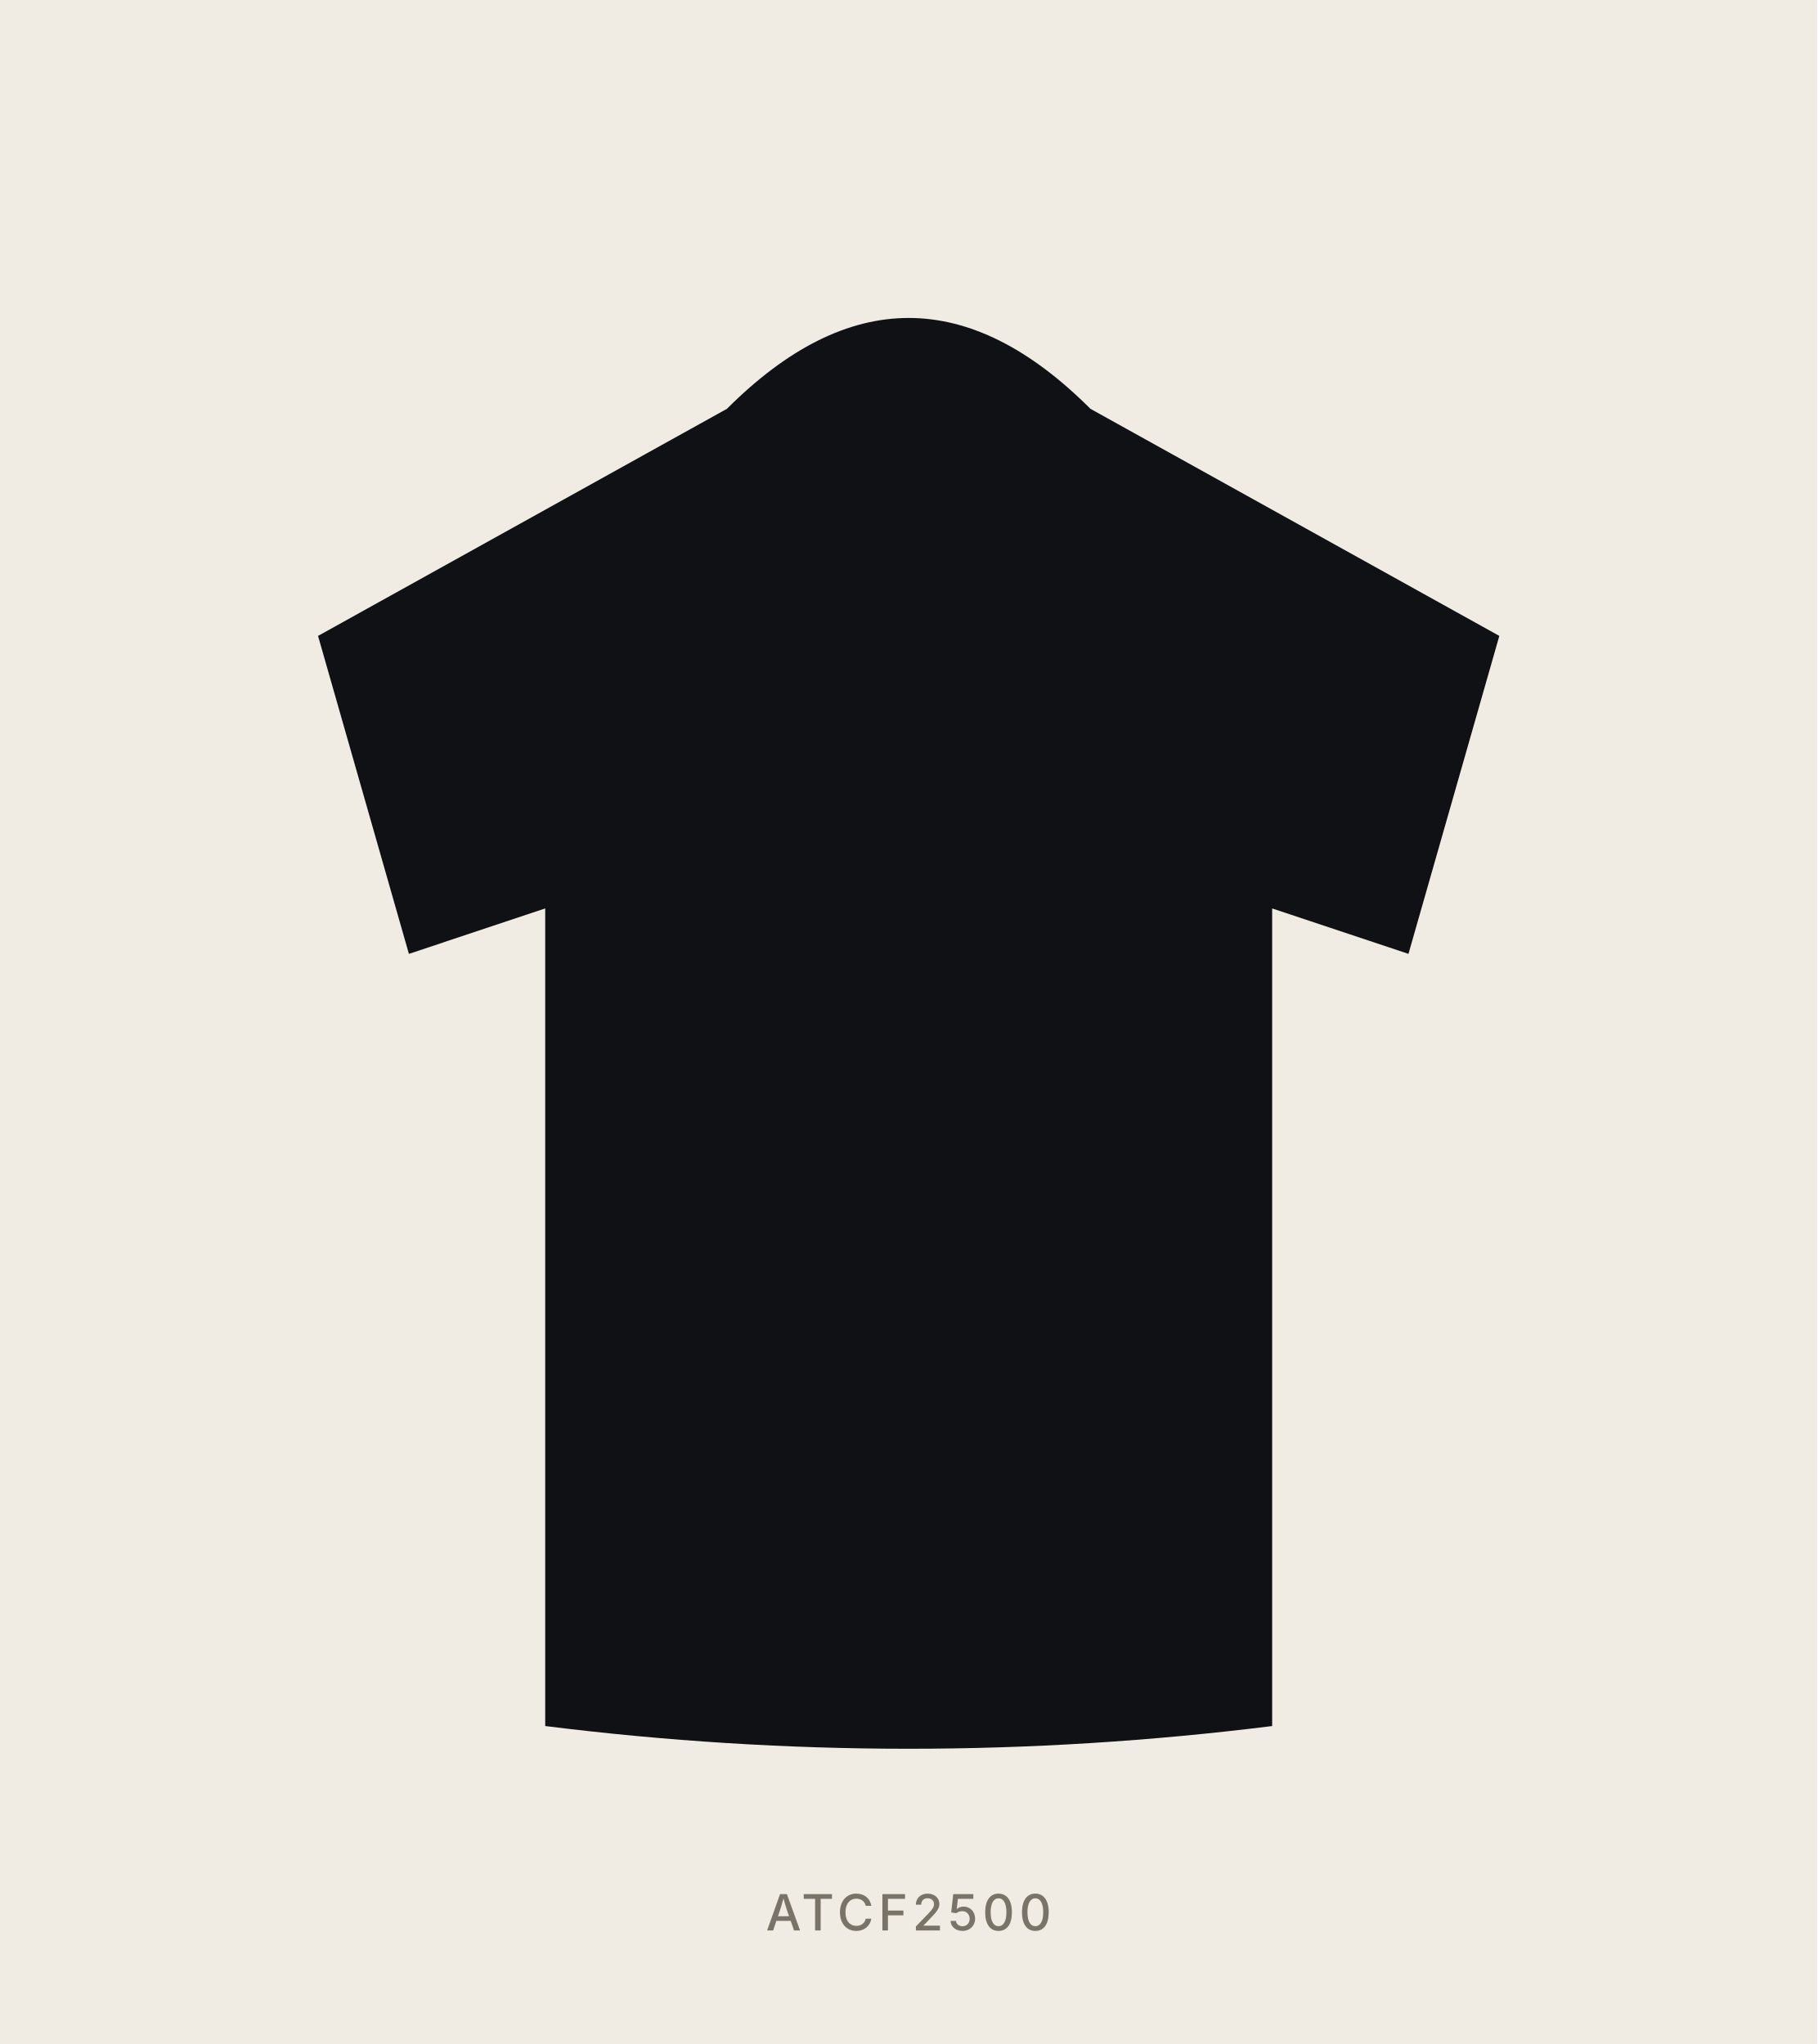
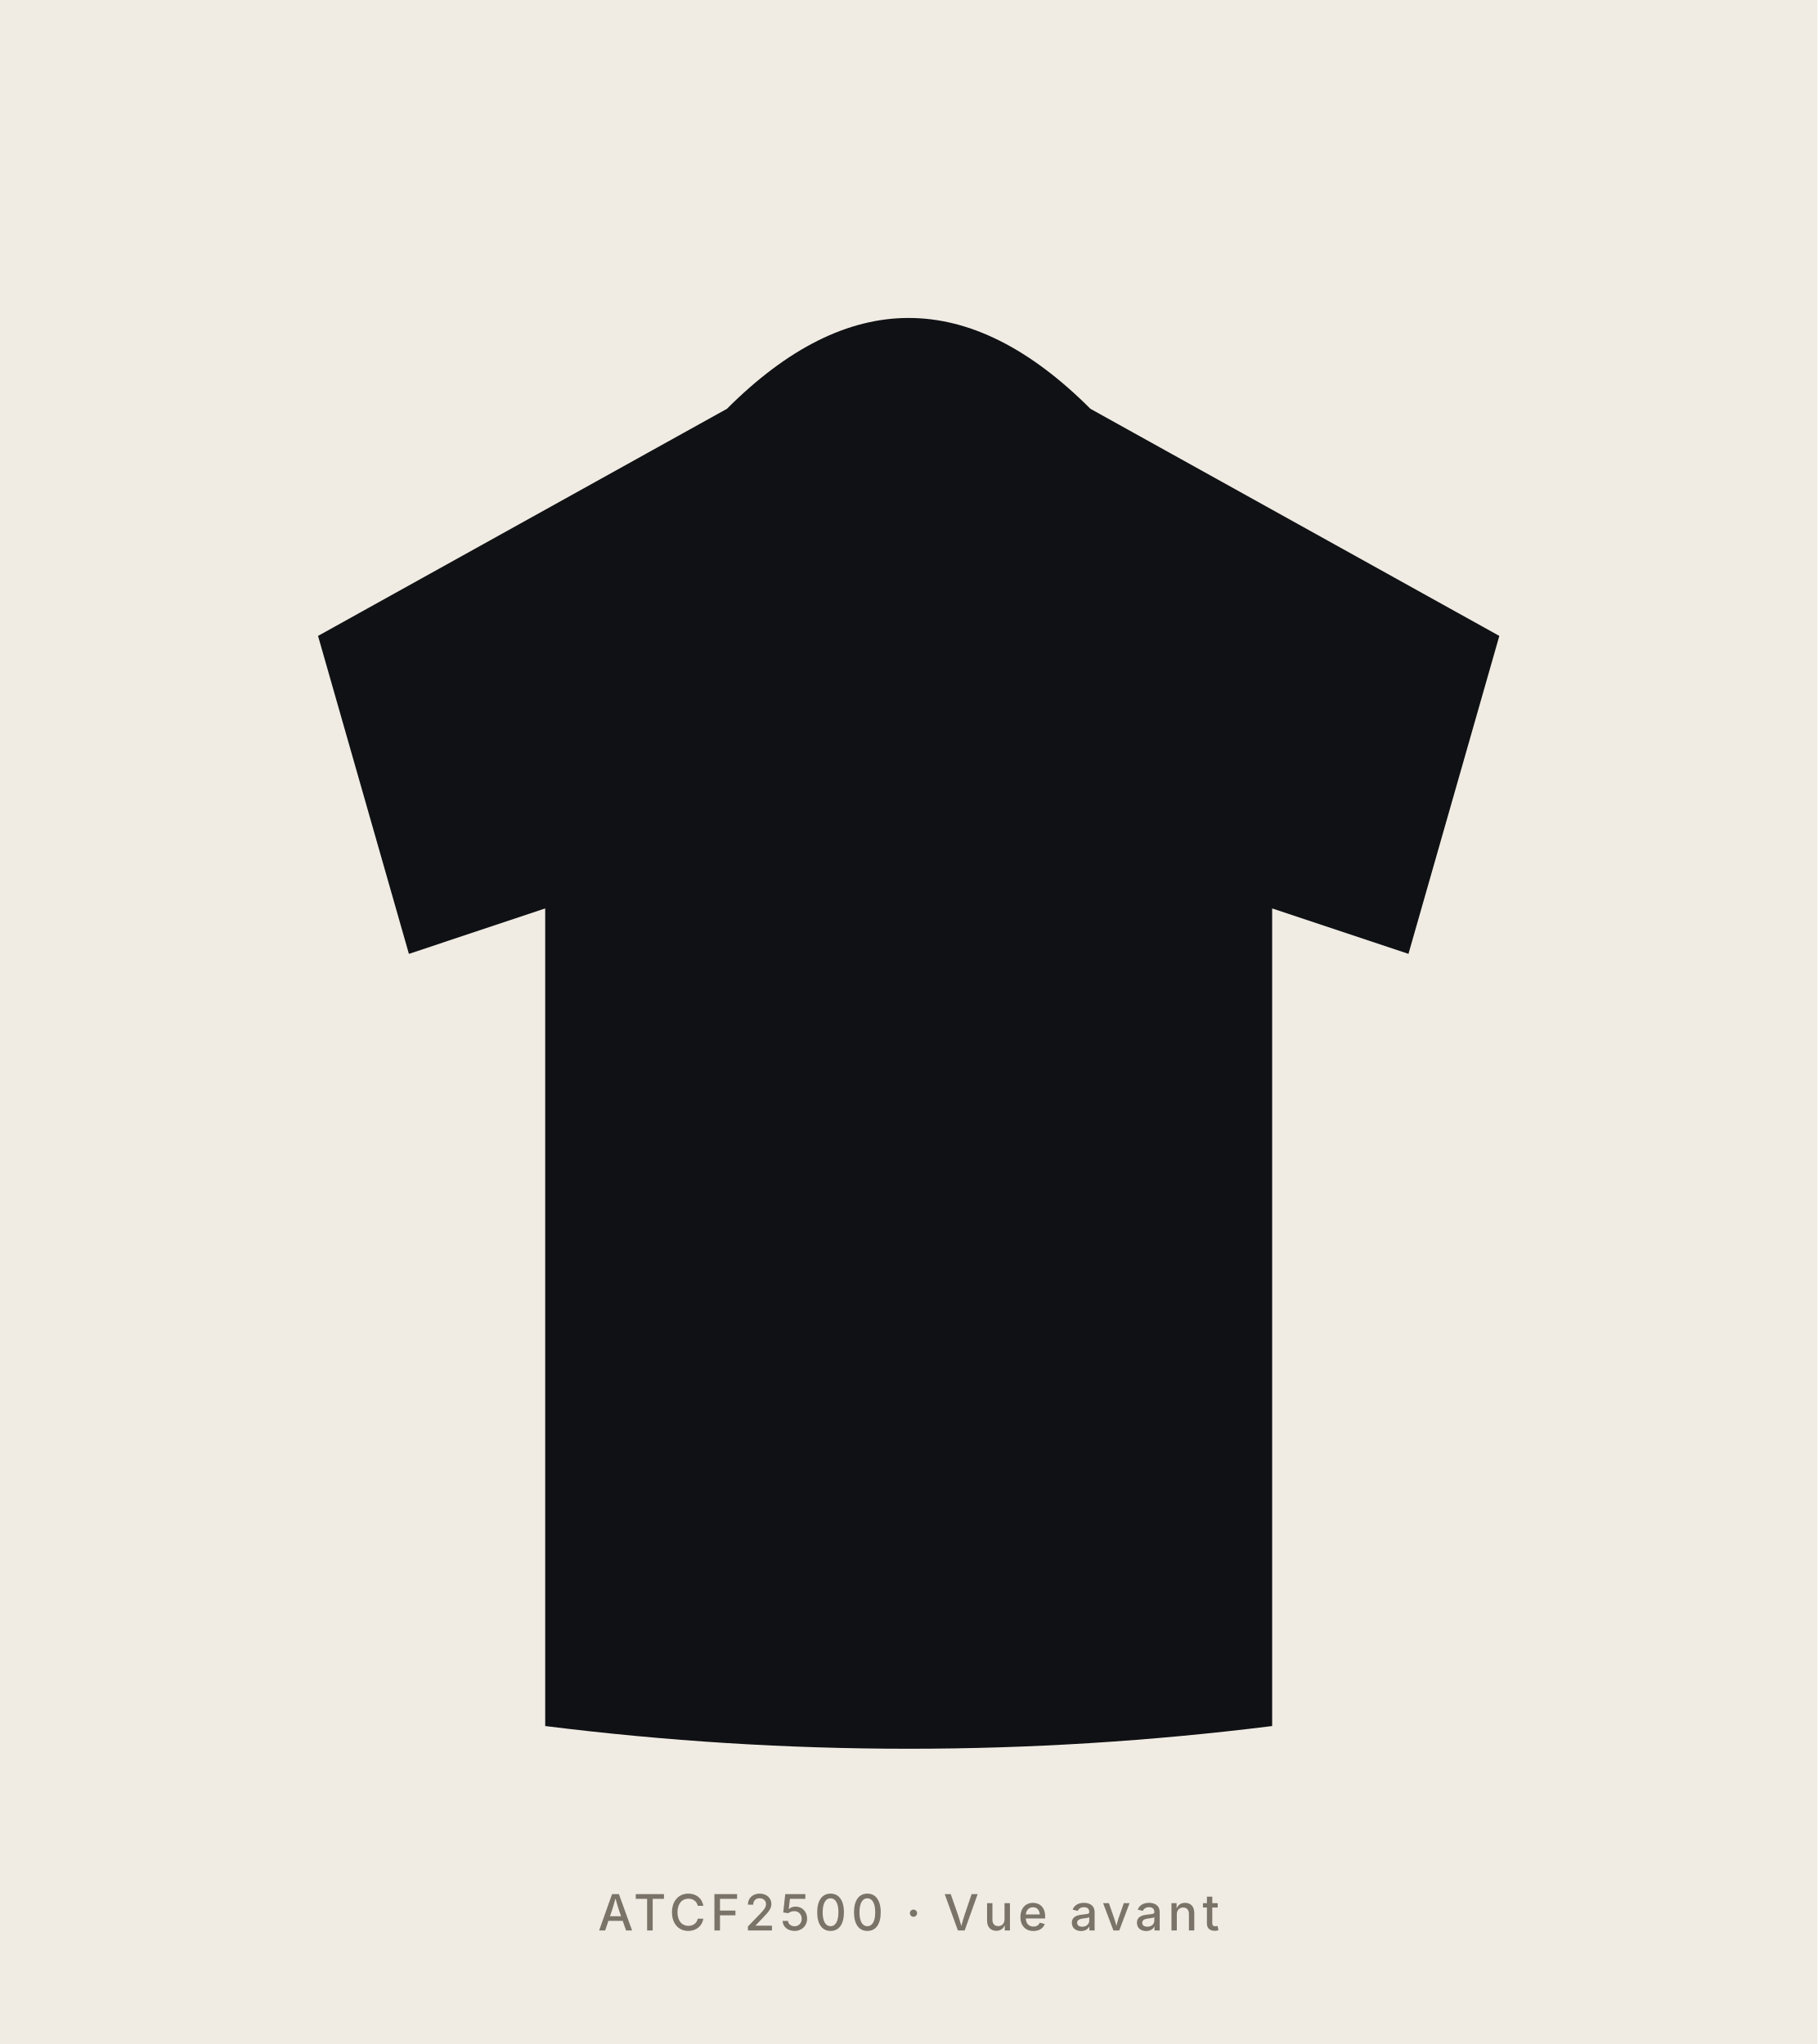
- <svg xmlns="http://www.w3.org/2000/svg" viewBox="0 0 800 900" width="800" height="900" role="img" aria-label="ATCF2500">
+ <svg xmlns="http://www.w3.org/2000/svg" viewBox="0 0 800 900" width="800" height="900" role="img" aria-label="ATCF2500 Vue avant">
  <rect width="800" height="900" fill="#F0ECE4" />
  <g>
    <path d="M140 280 L320 180 Q360 140 400 140 Q440 140 480 180 L660 280 L620 420 L560 400 L560 760 Q400 780 240 760 L240 400 L180 420 Z M320 180 Q400 220 480 180 L460 260 Q400 280 340 260 Z" fill="#101114" stroke="none" stroke-width="3" />
  </g>
-   <text x="400" y="850" text-anchor="middle" font-family="Inter,system-ui,sans-serif" font-size="22" font-weight="500" fill="#7A7368" letter-spacing="2">ATCF2500</text>
+   <text x="400" y="850" text-anchor="middle" font-family="Inter,system-ui,sans-serif" font-size="22" font-weight="500" fill="#7A7368" letter-spacing="2">ATCF2500 · Vue avant</text>
</svg>
